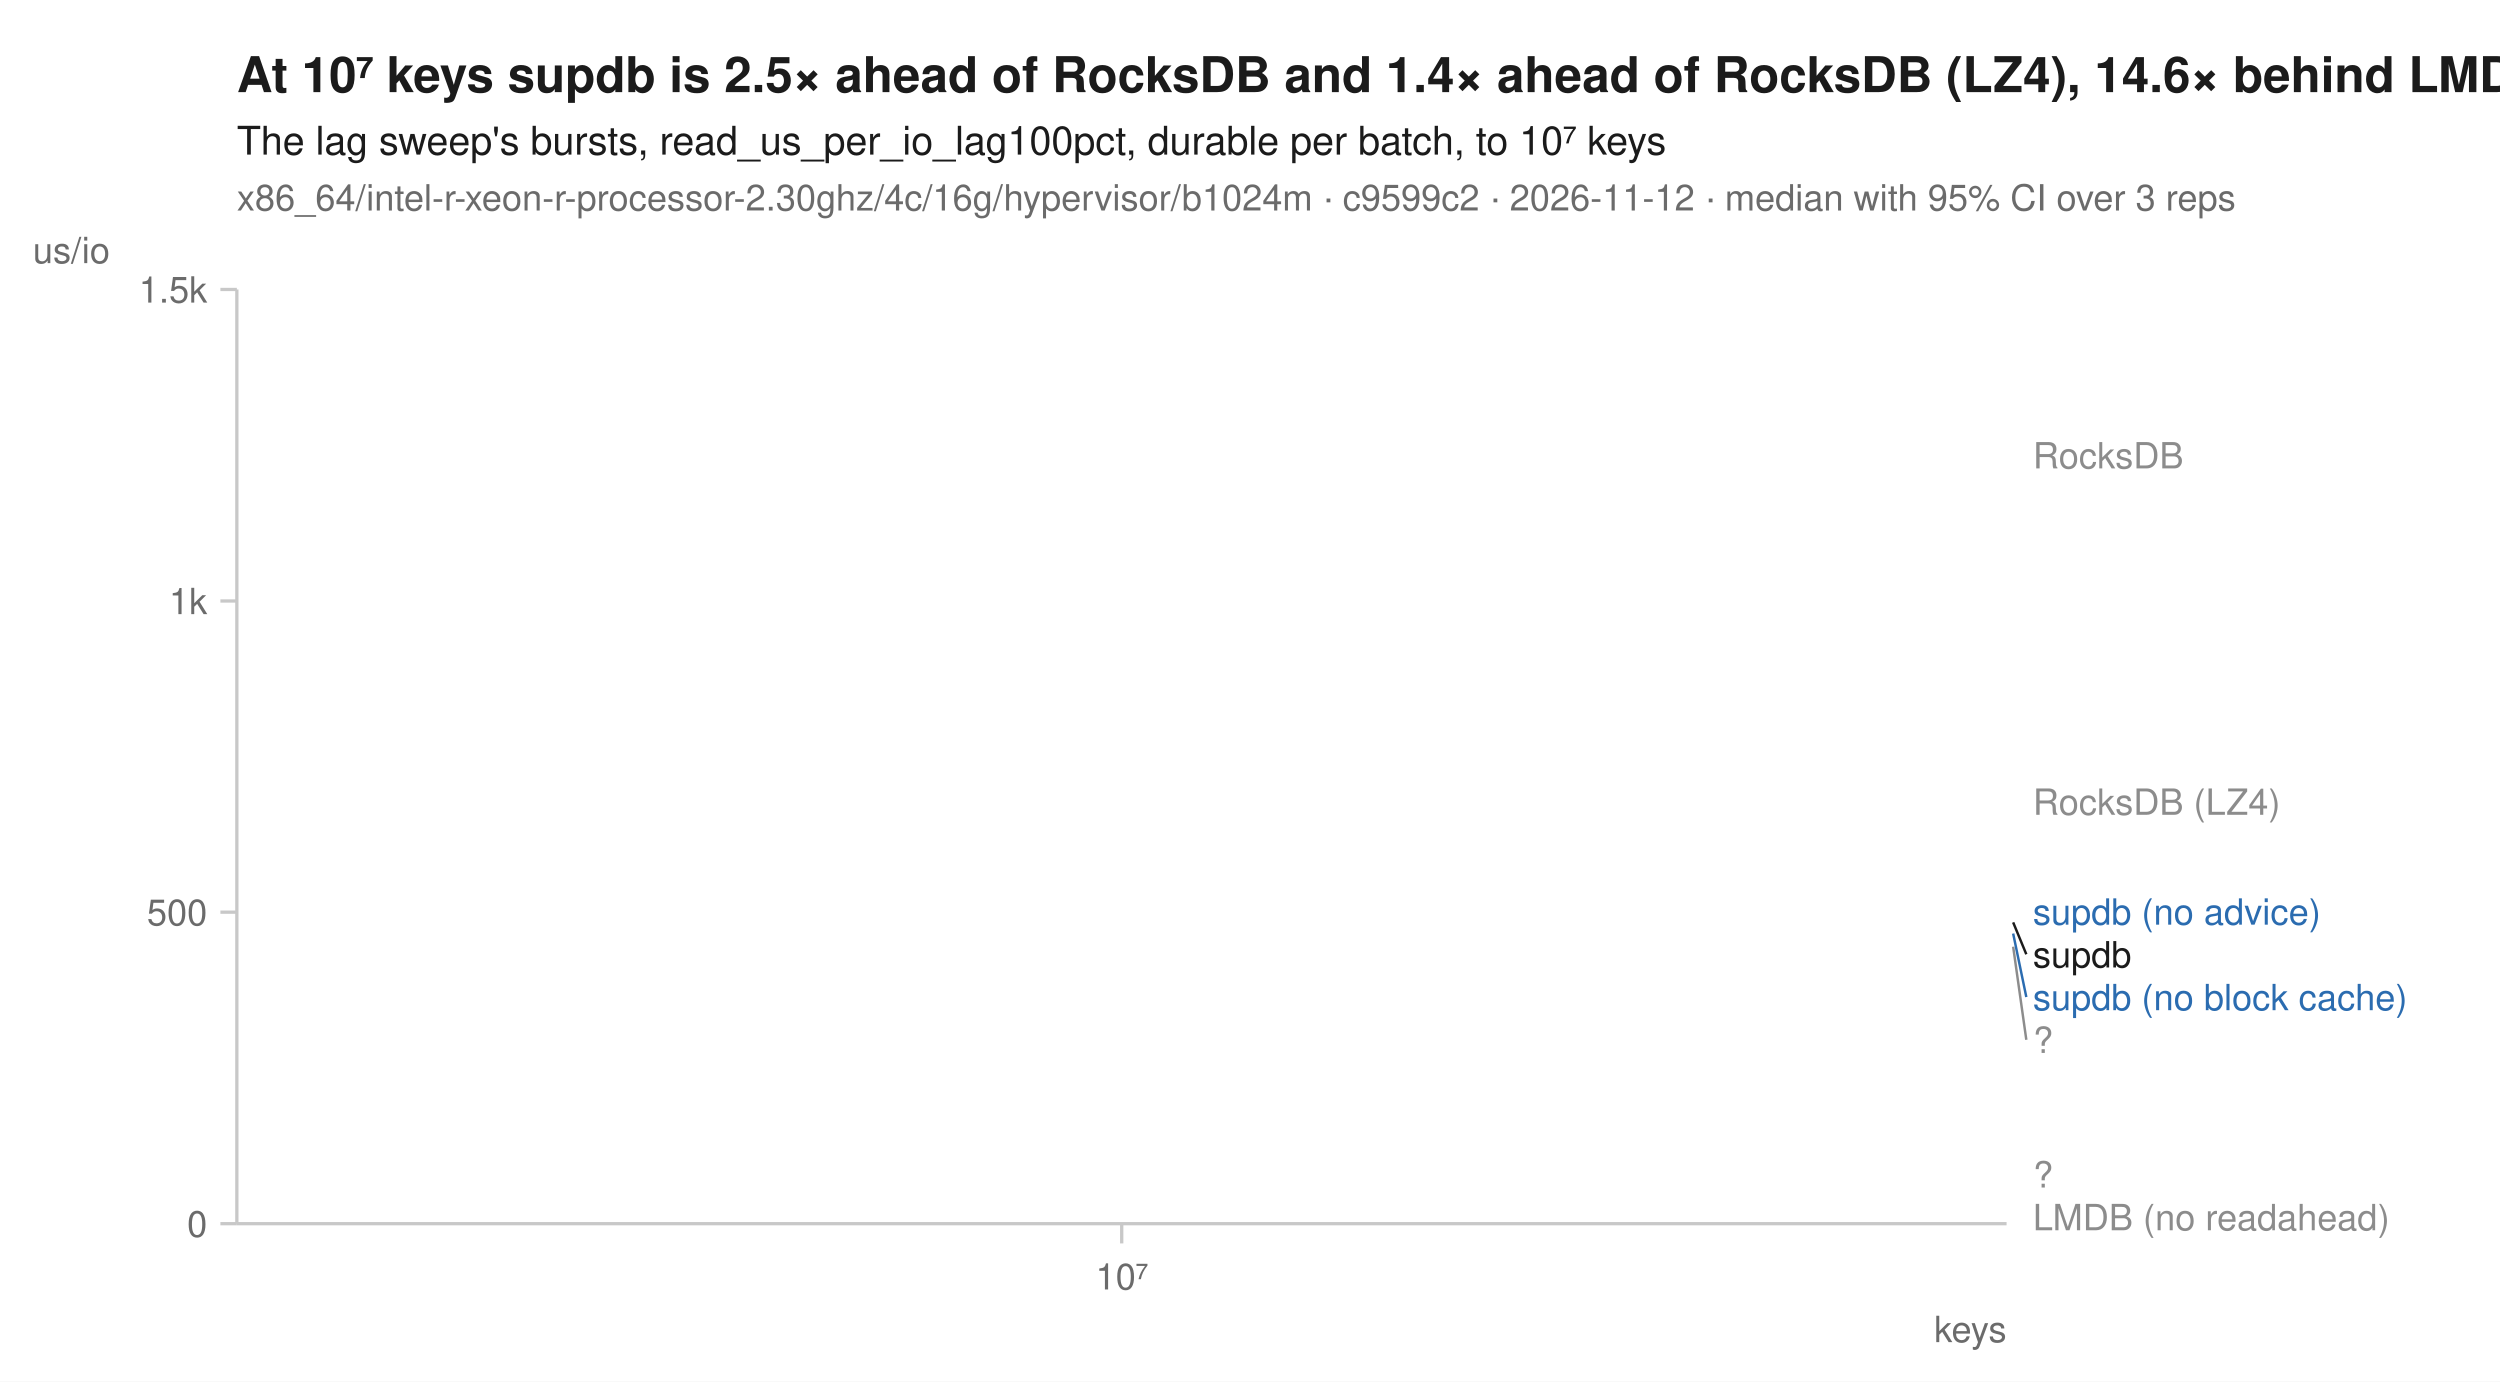
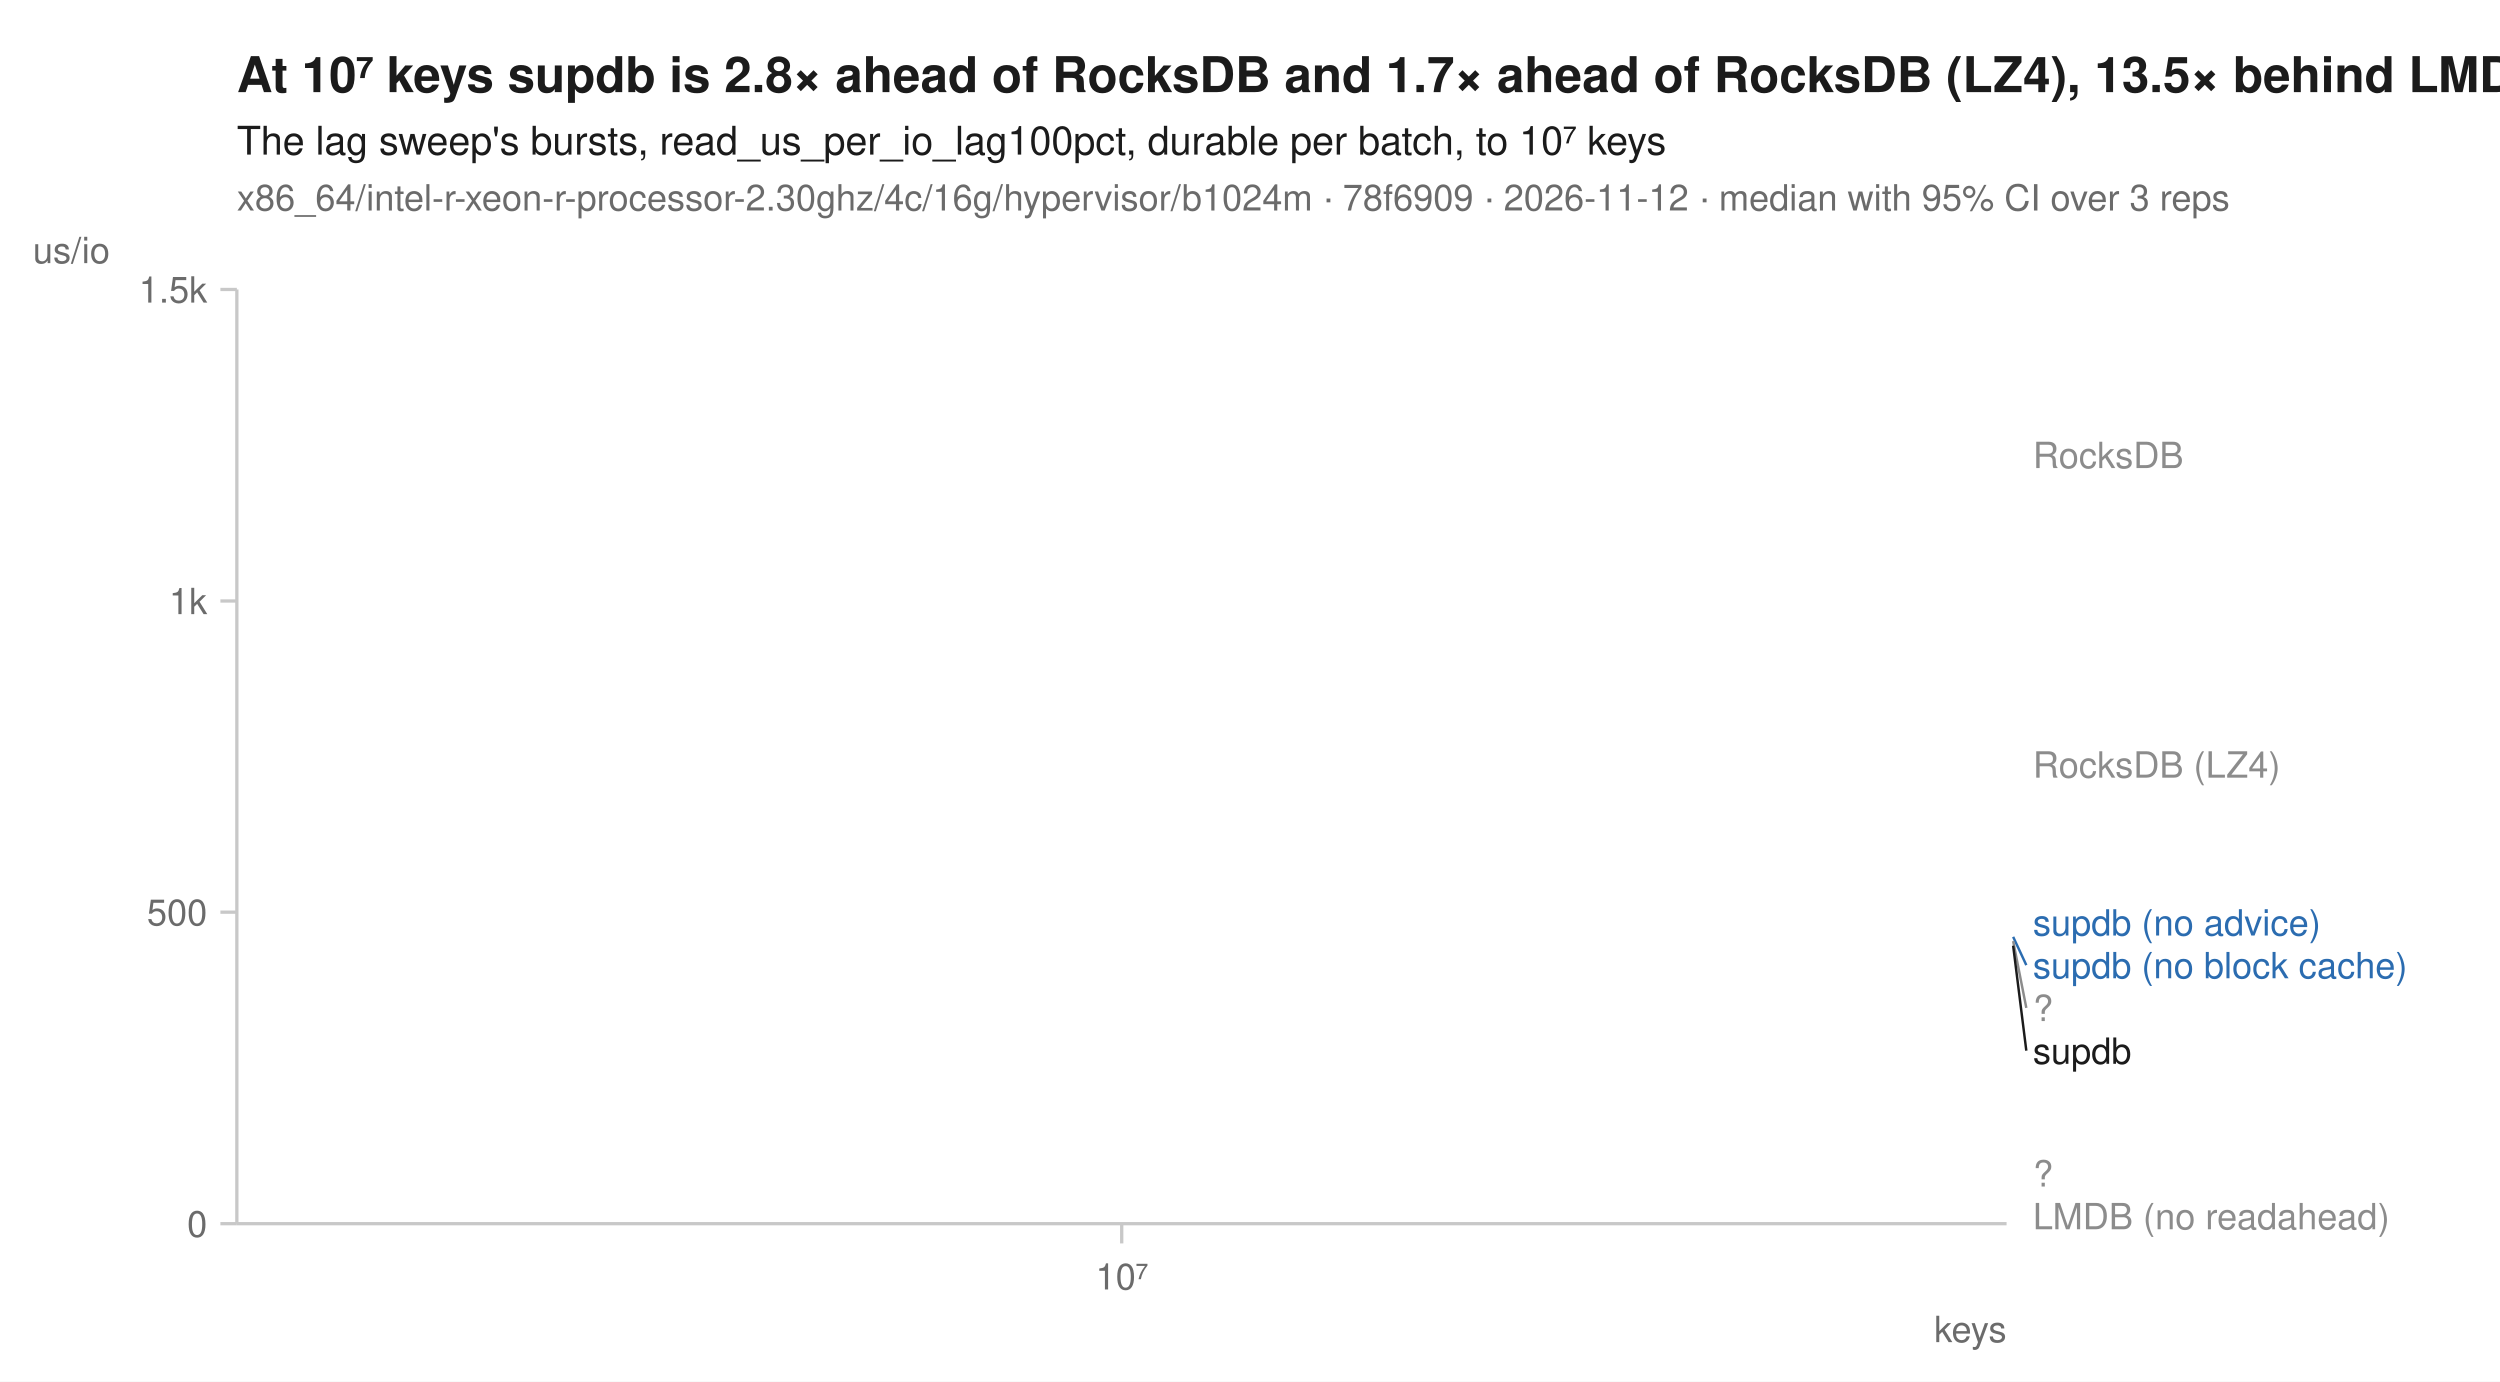
<svg xmlns="http://www.w3.org/2000/svg" width="760" height="420" viewBox="0 0 760 420" font-family="-apple-system, BlinkMacSystemFont, 'Segoe UI', Helvetica, Arial, sans-serif" fill="#1b1b1b">
  <rect width="760" height="420" fill="white" />
-   <text x="72" y="28" font-size="15" font-weight="600">At 10⁷ keys supdb is 2.5× ahead of RocksDB and 1.4× ahead of RocksDB (LZ4), 14.6× behind LMDB (no readahead)</text>
+   <text x="72" y="28" font-size="15" font-weight="600">At 10⁷ keys supdb is 2.8× ahead of RocksDB and 1.7× ahead of RocksDB (LZ4), 13.5× behind LMDB (no readahead)</text>
  <text x="72" y="47" font-size="12">The lag sweep's bursts, read_us_per_io_lag100pct, durable per batch, to 10⁷ keys</text>
-   <text x="72" y="64" font-size="11" fill="#6b6b6b">x86_64/intel-r-xeon-r-processor-2.30ghz/4c/16g/hypervisor/b1024m · c9599c2 · 2026-11-12 · median with 95% CI over 3 reps</text>
+   <text x="72" y="64" font-size="11" fill="#6b6b6b">x86_64/intel-r-xeon-r-processor-2.30ghz/4c/16g/hypervisor/b1024m · 78f6909 · 2026-11-12 · median with 95% CI over 3 reps</text>
  <line x1="72" y1="372" x2="610" y2="372" stroke="#c8c8c8" stroke-width="1" />
  <line x1="72" y1="88" x2="72" y2="372" stroke="#c8c8c8" stroke-width="1" />
  <line x1="341.0" y1="372" x2="341.0" y2="378" stroke="#c8c8c8" stroke-width="1" />
  <text x="341.0" y="392" font-size="11" text-anchor="middle" fill="#6b6b6b">10⁷</text>
  <text x="610" y="408" font-size="11" text-anchor="end" fill="#6b6b6b">keys</text>
  <line x1="67" y1="372.0" x2="72" y2="372.0" stroke="#c8c8c8" stroke-width="1" />
  <text x="63" y="376.0" font-size="11" text-anchor="end" fill="#6b6b6b">0</text>
  <line x1="67" y1="277.3" x2="72" y2="277.3" stroke="#c8c8c8" stroke-width="1" />
  <text x="63" y="281.3" font-size="11" text-anchor="end" fill="#6b6b6b">500</text>
  <line x1="67" y1="182.7" x2="72" y2="182.7" stroke="#c8c8c8" stroke-width="1" />
  <text x="63" y="186.7" font-size="11" text-anchor="end" fill="#6b6b6b">1k</text>
  <line x1="67" y1="88.0" x2="72" y2="88.0" stroke="#c8c8c8" stroke-width="1" />
  <text x="63" y="92.0" font-size="11" text-anchor="end" fill="#6b6b6b">1.5k</text>
  <text x="10" y="80" font-size="11" text-anchor="start" fill="#6b6b6b">us/io</text>
-   <path d="M341.0,244.2 " fill="none" stroke="#8c8c8c" stroke-width="1.6" stroke-linejoin="round" stroke-linecap="round" stroke-dasharray="1,3" />
+   <path d="M341.0,232.4 " fill="none" stroke="#8c8c8c" stroke-width="1.6" stroke-linejoin="round" stroke-linecap="round" stroke-dasharray="1,3" />
  <path d="M341.0,365.7 " fill="none" stroke="#8c8c8c" stroke-width="1.6" stroke-linejoin="round" stroke-linecap="round" stroke-dasharray="4,2" />
-   <path d="M341.0,287.8 " fill="none" stroke="#8c8c8c" stroke-width="2" stroke-linejoin="round" stroke-linecap="round" stroke-dasharray="2,3" />
-   <path d="M341.0,138.8 " fill="none" stroke="#8c8c8c" stroke-width="1.6" stroke-linejoin="round" stroke-linecap="round" stroke-dasharray="7,4" />
-   <path d="M341.0,283.8 " fill="none" stroke="#2b6cb0" stroke-width="2" stroke-linejoin="round" stroke-linecap="round" stroke-dasharray="7,4" />
-   <path d="M341.0,277.5 " fill="none" stroke="#2b6cb0" stroke-width="2" stroke-linejoin="round" stroke-linecap="round" />
-   <path d="M341.0,357.5 " fill="none" stroke="#8c8c8c" stroke-width="2" stroke-linejoin="round" stroke-linecap="round" stroke-dasharray="2,3" />
-   <path d="M341.0,280.4 " fill="none" stroke="#1b1b1b" stroke-width="2" stroke-linejoin="round" stroke-linecap="round" />
-   <text x="618.0" y="142.4" font-size="11" fill="#8c8c8c">RocksDB</text>
-   <text x="618.0" y="247.7" font-size="11" fill="#8c8c8c">RocksDB (LZ4)</text>
-   <text x="618.0" y="281.1" font-size="11" fill="#2b6cb0">supdb (no advice)</text>
-   <line x1="612.0" y1="280.4" x2="616.0" y2="290.1" stroke="#1b1b1b" stroke-width="0.75" />
-   <text x="618.0" y="294.1" font-size="11" fill="#1b1b1b">supdb</text>
-   <line x1="612.0" y1="283.8" x2="616.0" y2="303.1" stroke="#2b6cb0" stroke-width="0.75" />
-   <text x="618.0" y="307.1" font-size="11" fill="#2b6cb0">supdb (no block cache)</text>
-   <line x1="612.0" y1="287.8" x2="616.0" y2="316.1" stroke="#8c8c8c" stroke-width="0.75" />
-   <text x="618.0" y="320.1" font-size="11" fill="#8c8c8c">?</text>
-   <text x="618.0" y="361.0" font-size="11" fill="#8c8c8c">?</text>
-   <text x="618.0" y="374.0" font-size="11" fill="#8c8c8c">LMDB (no readahead)</text>
+   <path d="M341.0,286.1 " fill="none" stroke="#8c8c8c" stroke-width="2" stroke-linejoin="round" stroke-linecap="round" stroke-dasharray="2,3" />
+   <path d="M341.0,138.3 " fill="none" stroke="#8c8c8c" stroke-width="1.6" stroke-linejoin="round" stroke-linecap="round" stroke-dasharray="7,4" />
+   <path d="M341.0,284.8 " fill="none" stroke="#2b6cb0" stroke-width="2" stroke-linejoin="round" stroke-linecap="round" stroke-dasharray="7,4" />
+   <path d="M341.0,280.4 " fill="none" stroke="#2b6cb0" stroke-width="2" stroke-linejoin="round" stroke-linecap="round" />
+   <path d="M341.0,356.7 " fill="none" stroke="#8c8c8c" stroke-width="2" stroke-linejoin="round" stroke-linecap="round" stroke-dasharray="2,3" />
+   <path d="M341.0,287.5 " fill="none" stroke="#1b1b1b" stroke-width="2" stroke-linejoin="round" stroke-linecap="round" />
+   <text x="618.0" y="142.3" font-size="11" fill="#8c8c8c">RocksDB</text>
+   <text x="618.0" y="236.4" font-size="11" fill="#8c8c8c">RocksDB (LZ4)</text>
+   <text x="618.0" y="284.4" font-size="11" fill="#2b6cb0">supdb (no advice)</text>
+   <line x1="612.0" y1="284.8" x2="616.0" y2="293.4" stroke="#2b6cb0" stroke-width="0.75" />
+   <text x="618.0" y="297.4" font-size="11" fill="#2b6cb0">supdb (no block cache)</text>
+   <line x1="612.0" y1="286.1" x2="616.0" y2="306.4" stroke="#8c8c8c" stroke-width="0.75" />
+   <text x="618.0" y="310.4" font-size="11" fill="#8c8c8c">?</text>
+   <line x1="612.0" y1="287.5" x2="616.0" y2="319.4" stroke="#1b1b1b" stroke-width="0.75" />
+   <text x="618.0" y="323.4" font-size="11" fill="#1b1b1b">supdb</text>
+   <text x="618.0" y="360.7" font-size="11" fill="#8c8c8c">?</text>
+   <text x="618.0" y="373.7" font-size="11" fill="#8c8c8c">LMDB (no readahead)</text>
</svg>
